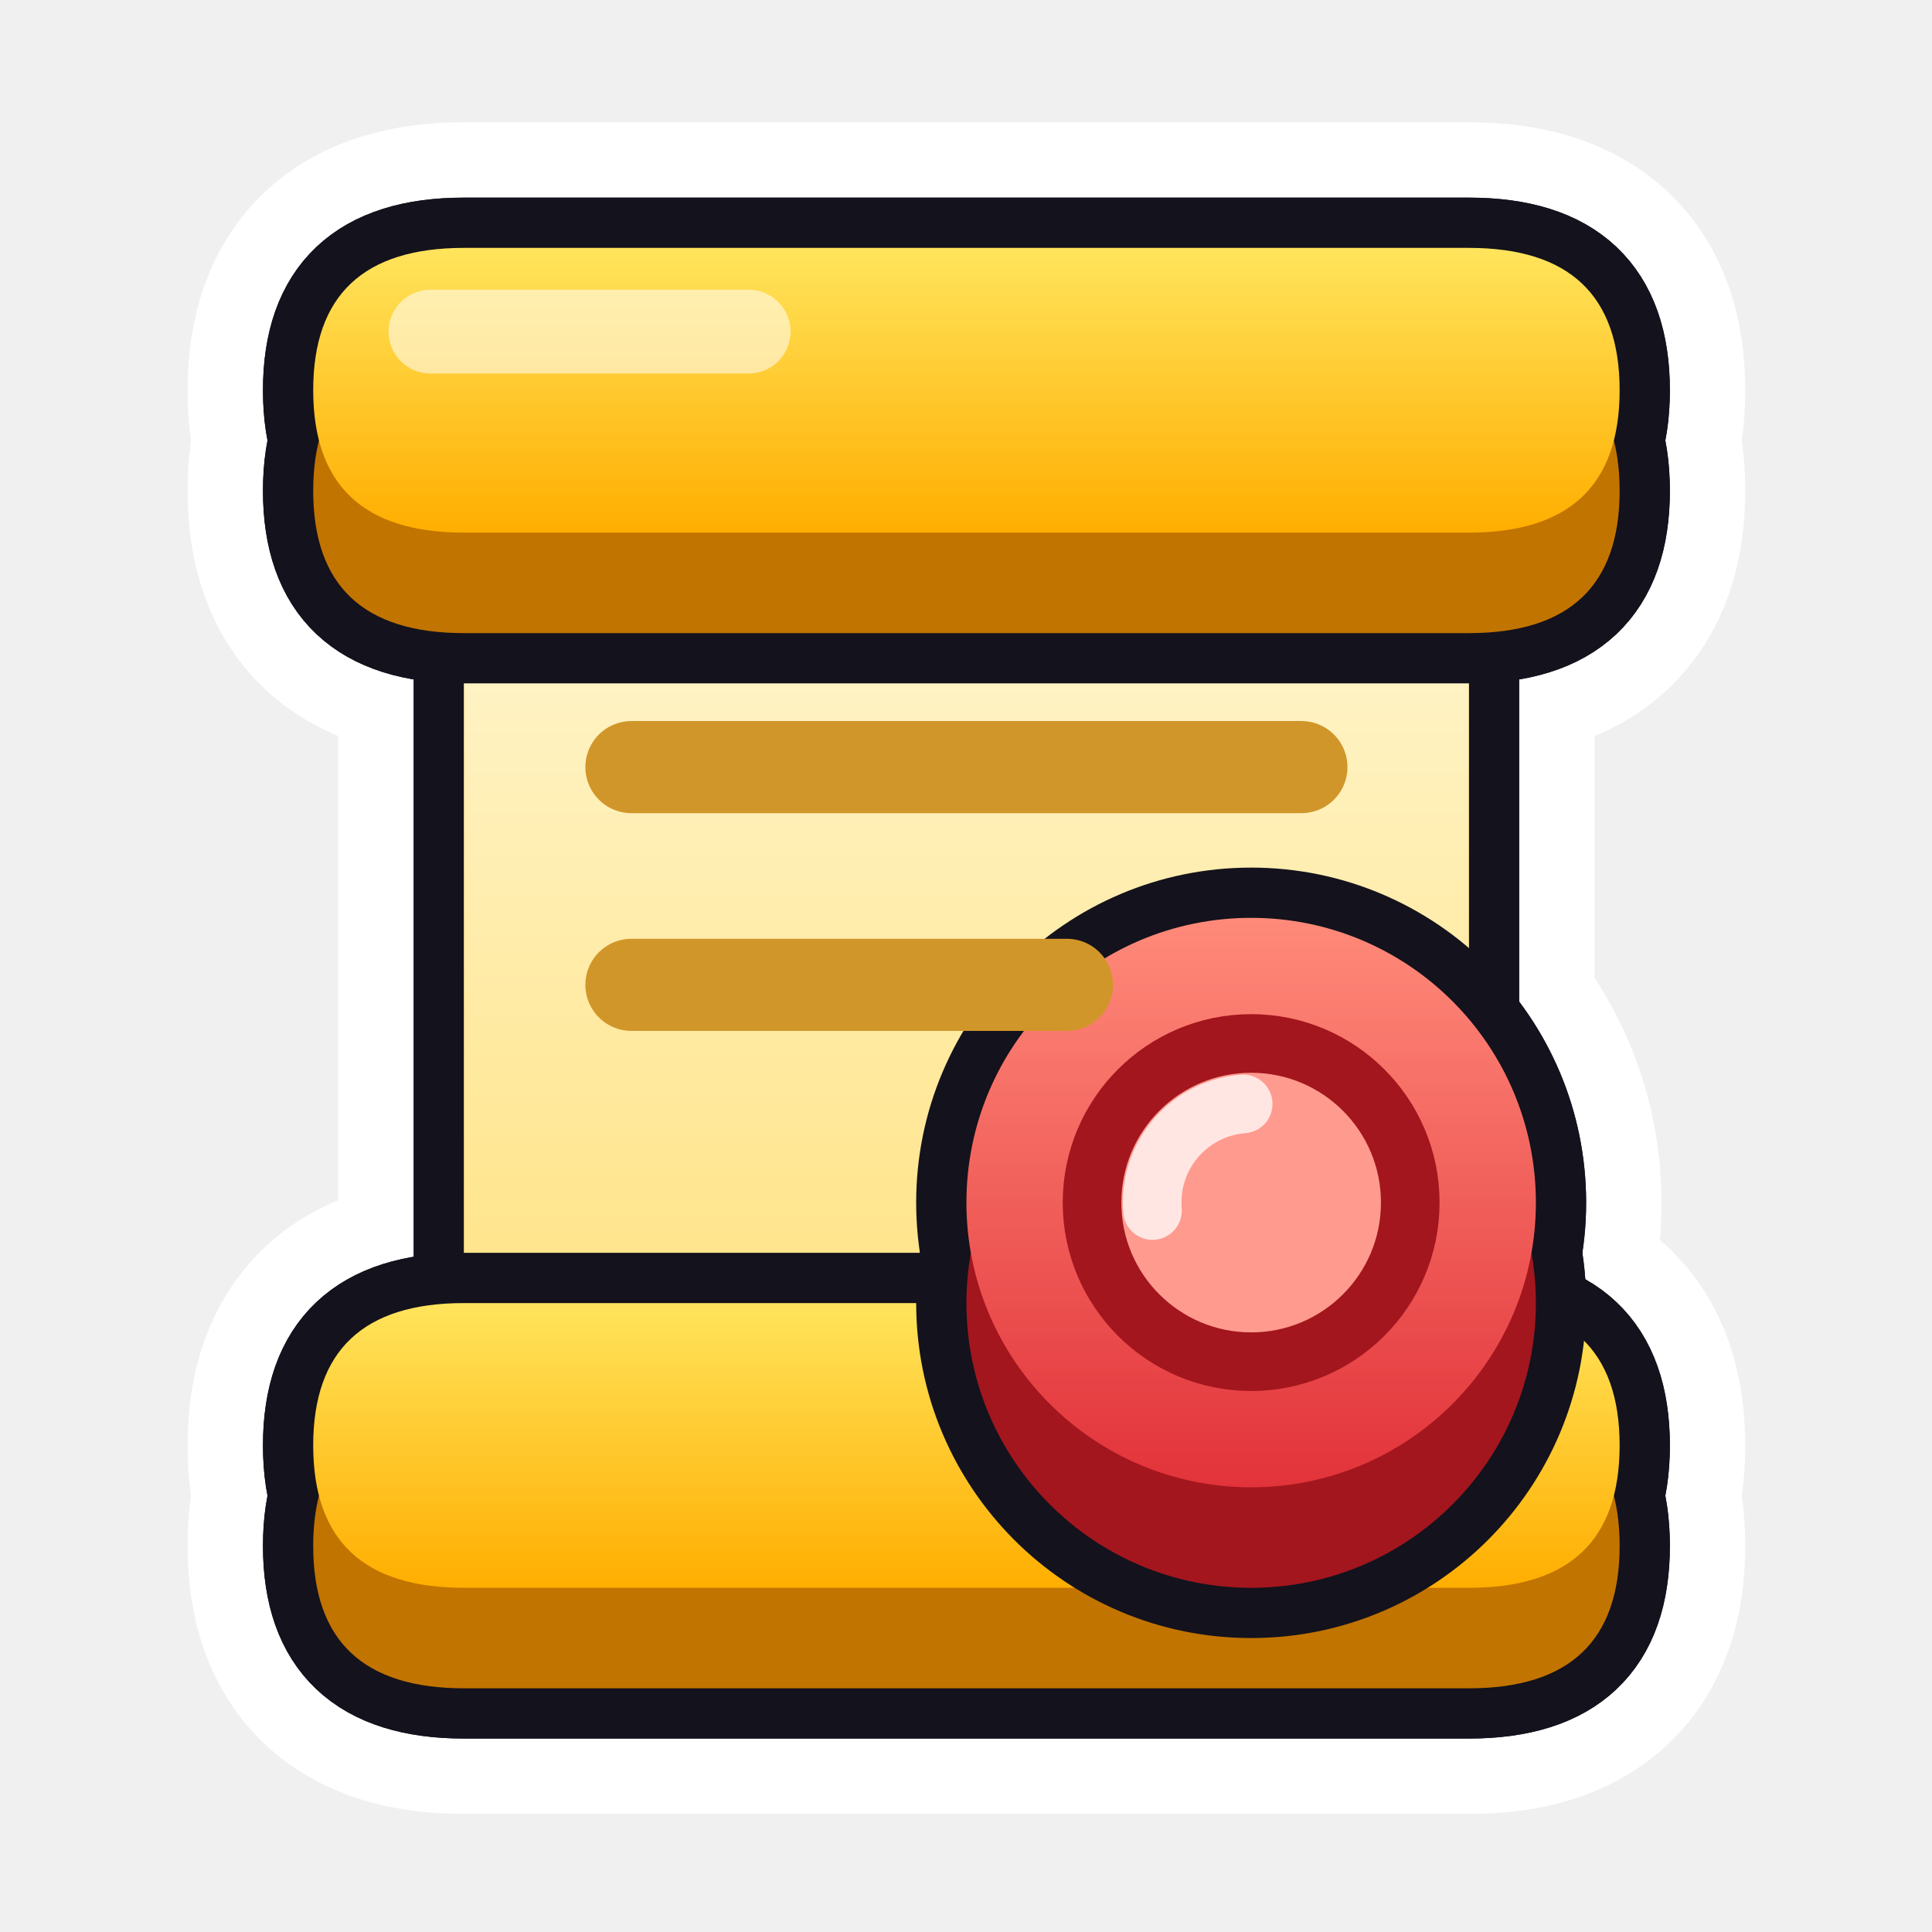
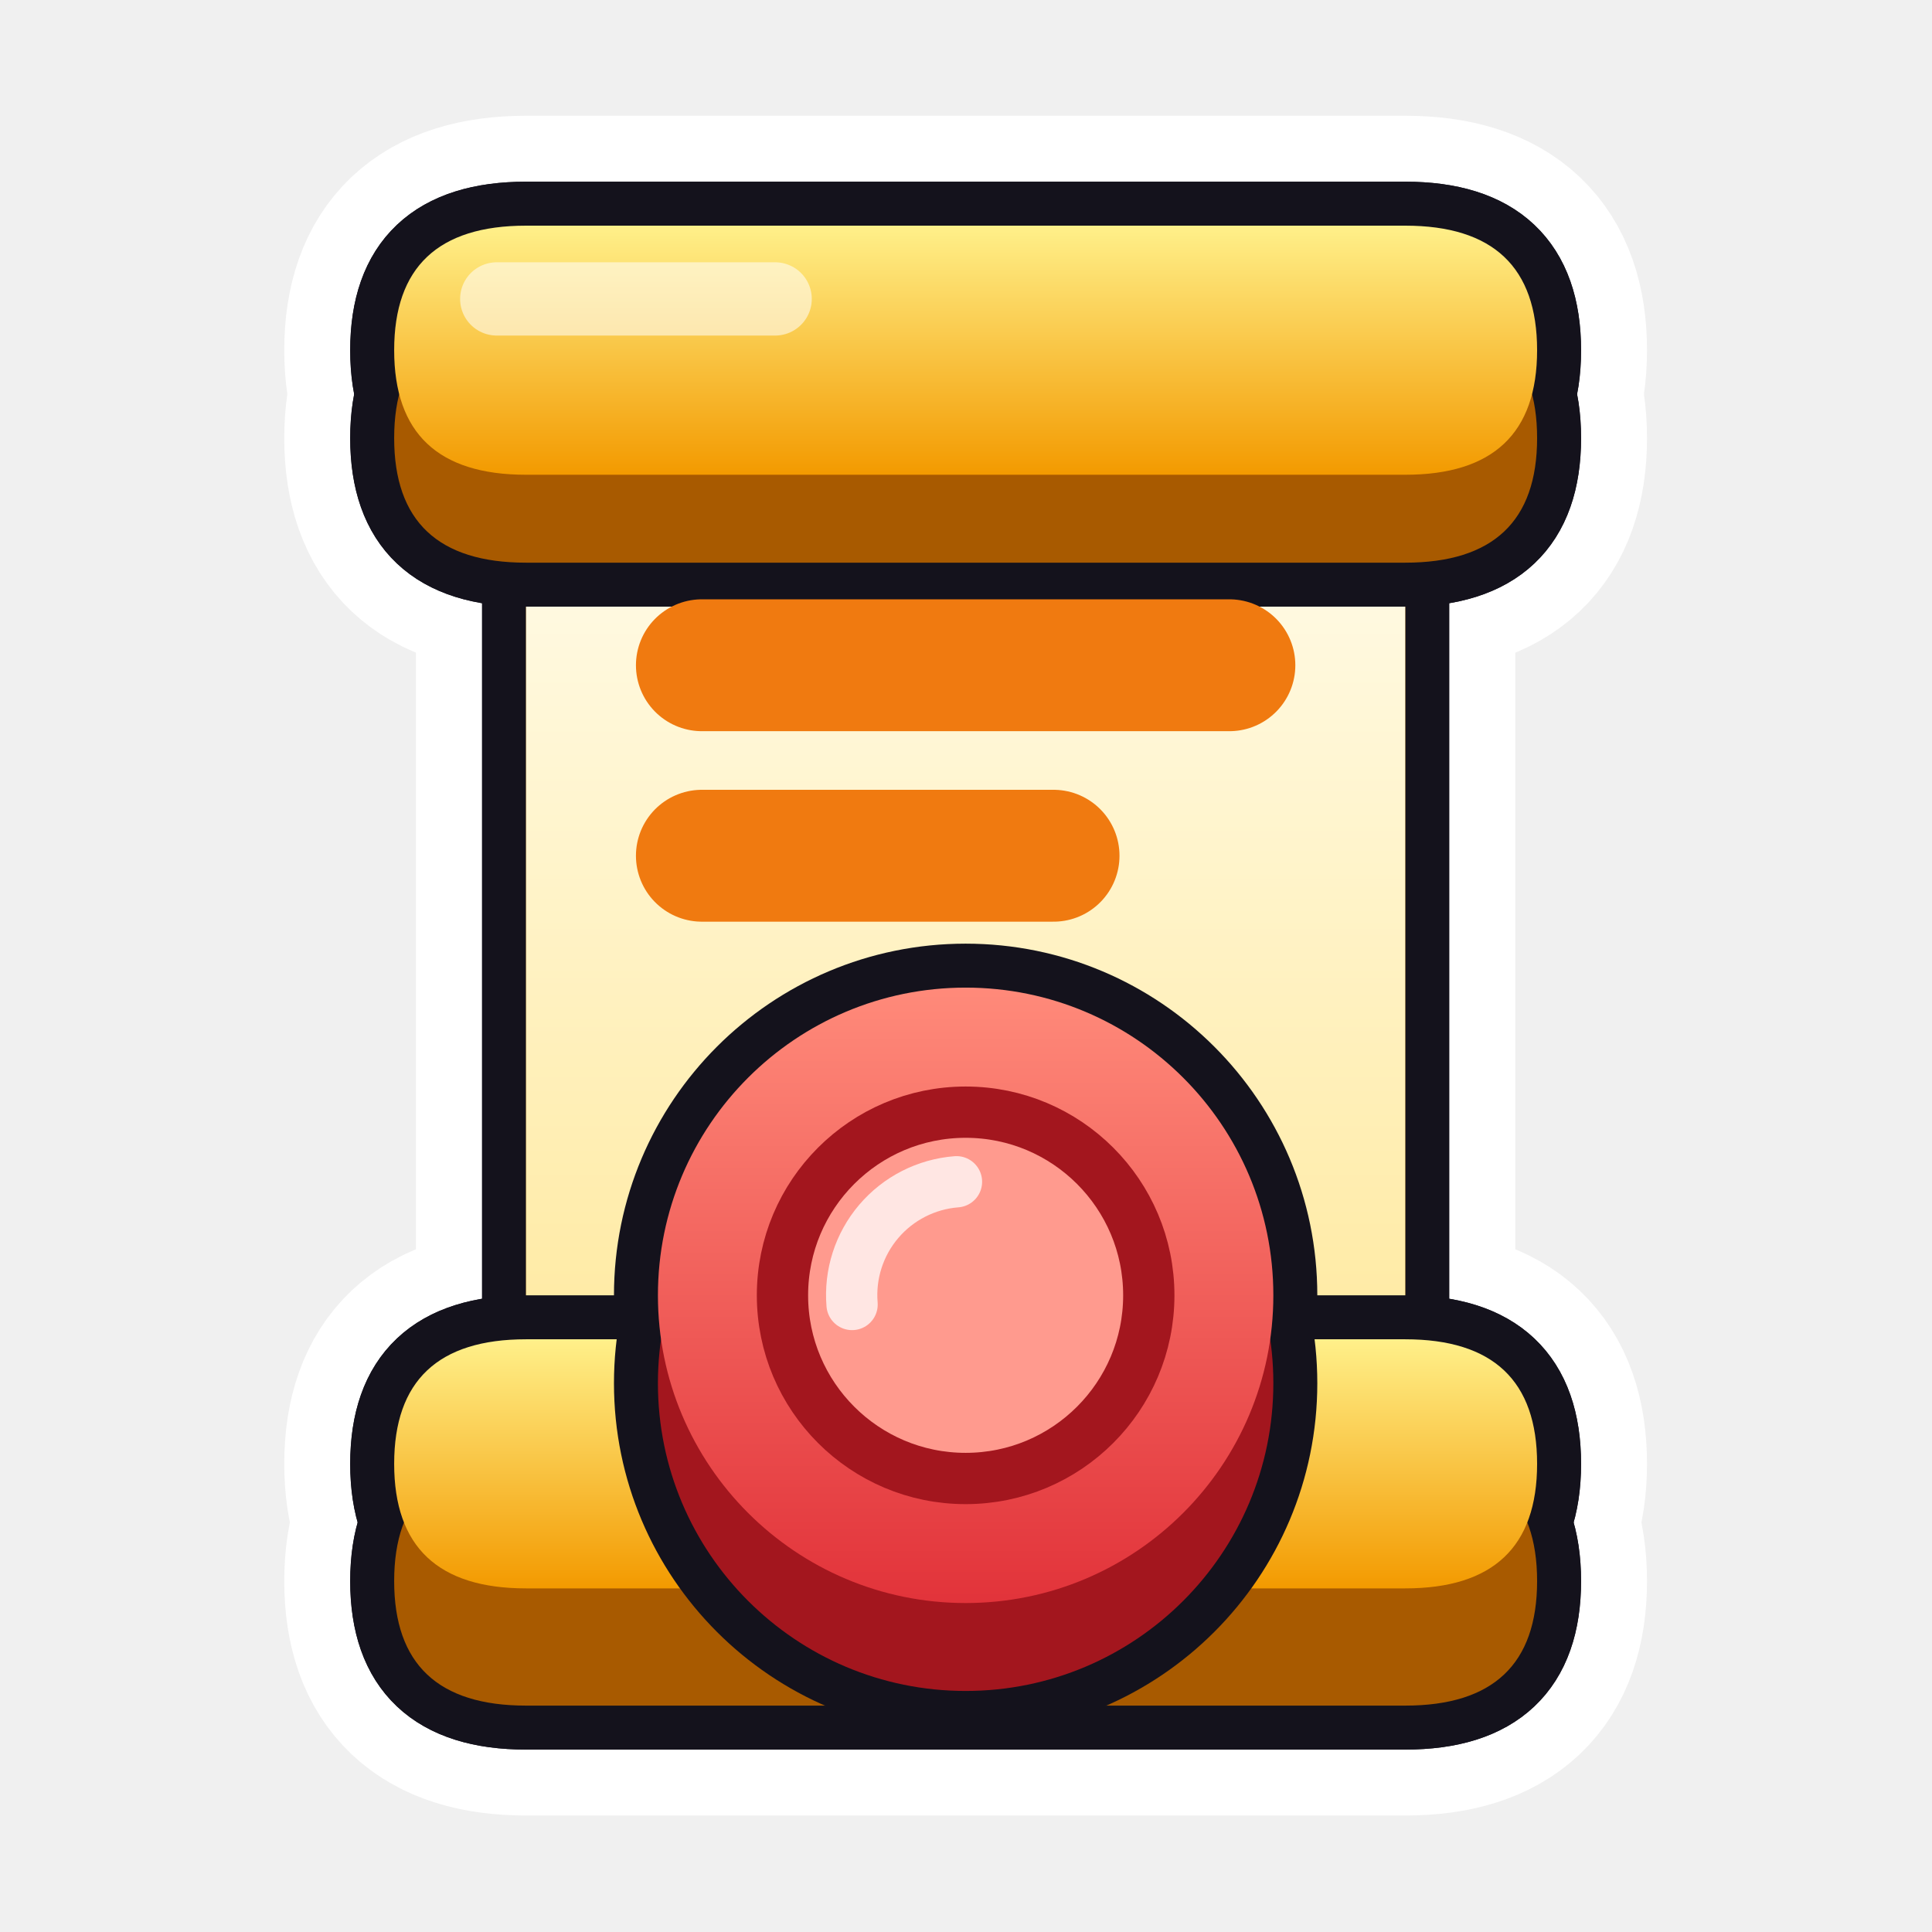
- <svg xmlns="http://www.w3.org/2000/svg" viewBox="-15.4 -11.6 230.7 230.7" width="128" height="128">
+ <svg xmlns="http://www.w3.org/2000/svg" viewBox="-31.8 -16.8 263.7 263.7" width="128" height="128">
  <defs>
    <linearGradient id="g0" x1="0" y1="0" x2="0" y2="1">
-       <stop offset="0" stop-color="#FFF9DC" />
-       <stop offset="1" stop-color="#FFE07A" />
+       <stop offset="0" stop-color="#FFFDF0" />
+       <stop offset="1" stop-color="#FFE89A" />
    </linearGradient>
    <linearGradient id="g1" x1="0" y1="0" x2="0" y2="1">
-       <stop offset="0" stop-color="#FFE45C" />
-       <stop offset="1" stop-color="#FFAE00" />
+       <stop offset="0" stop-color="#FFF08A" />
+       <stop offset="1" stop-color="#F39A00" />
    </linearGradient>
    <linearGradient id="g2" x1="0" y1="0" x2="0" y2="1">
-       <stop offset="0" stop-color="#FFE45C" />
-       <stop offset="1" stop-color="#FFAE00" />
+       <stop offset="0" stop-color="#FFF08A" />
+       <stop offset="1" stop-color="#F39A00" />
    </linearGradient>
    <linearGradient id="g3" x1="0" y1="0" x2="0" y2="1">
      <stop offset="0" stop-color="#FF8A7A" />
      <stop offset="1" stop-color="#E2333A" />
    </linearGradient>
  </defs>
-   <path d="M40,40 L160,40 L160,160 L40,160 Z" fill="#fff" stroke="#fff" stroke-width="30" stroke-linejoin="round" />
-   <path d="M40,40 L160,40 L160,160 L40,160 Z" fill="#fff" transform="translate(0,12)" stroke="#fff" stroke-width="30" stroke-linejoin="round" />
-   <path d="M40,18 L160,18 Q178,18 178,35 Q178,52 160,52 L40,52 Q22,52 22,35 Q22,18 40,18 Z" fill="#fff" stroke="#fff" stroke-width="30" stroke-linejoin="round" />
-   <path d="M40,18 L160,18 Q178,18 178,35 Q178,52 160,52 L40,52 Q22,52 22,35 Q22,18 40,18 Z" fill="#fff" transform="translate(0,12)" stroke="#fff" stroke-width="30" stroke-linejoin="round" />
-   <path d="M40,144 L160,144 Q178,144 178,161 Q178,178 160,178 L40,178 Q22,178 22,161 Q22,144 40,144 Z" fill="#fff" stroke="#fff" stroke-width="30" stroke-linejoin="round" />
-   <path d="M40,144 L160,144 Q178,144 178,161 Q178,178 160,178 L40,178 Q22,178 22,161 Q22,144 40,144 Z" fill="#fff" transform="translate(0,12)" stroke="#fff" stroke-width="30" stroke-linejoin="round" />
-   <path d="M100,132 A34,34 0 1,0 168,132 A34,34 0 1,0 100,132 Z" fill="#fff" stroke="#fff" stroke-width="30" stroke-linejoin="round" />
-   <path d="M100,132 A34,34 0 1,0 168,132 A34,34 0 1,0 100,132 Z" fill="#fff" transform="translate(0,12)" stroke="#fff" stroke-width="30" stroke-linejoin="round" />
-   <path d="M40,40 L160,40 L160,160 L40,160 Z" fill="#14121C" stroke="#14121C" stroke-width="12" stroke-linejoin="round" />
-   <path d="M40,40 L160,40 L160,160 L40,160 Z" fill="#14121C" transform="translate(0,12)" stroke="#14121C" stroke-width="12" stroke-linejoin="round" />
-   <path d="M40,18 L160,18 Q178,18 178,35 Q178,52 160,52 L40,52 Q22,52 22,35 Q22,18 40,18 Z" fill="#14121C" stroke="#14121C" stroke-width="12" stroke-linejoin="round" />
-   <path d="M40,18 L160,18 Q178,18 178,35 Q178,52 160,52 L40,52 Q22,52 22,35 Q22,18 40,18 Z" fill="#14121C" transform="translate(0,12)" stroke="#14121C" stroke-width="12" stroke-linejoin="round" />
-   <path d="M40,144 L160,144 Q178,144 178,161 Q178,178 160,178 L40,178 Q22,178 22,161 Q22,144 40,144 Z" fill="#14121C" stroke="#14121C" stroke-width="12" stroke-linejoin="round" />
-   <path d="M40,144 L160,144 Q178,144 178,161 Q178,178 160,178 L40,178 Q22,178 22,161 Q22,144 40,144 Z" fill="#14121C" transform="translate(0,12)" stroke="#14121C" stroke-width="12" stroke-linejoin="round" />
-   <path d="M100,132 A34,34 0 1,0 168,132 A34,34 0 1,0 100,132 Z" fill="#14121C" stroke="#14121C" stroke-width="12" stroke-linejoin="round" />
-   <path d="M100,132 A34,34 0 1,0 168,132 A34,34 0 1,0 100,132 Z" fill="#14121C" transform="translate(0,12)" stroke="#14121C" stroke-width="12" stroke-linejoin="round" />
-   <path d="M40,40 L160,40 L160,160 L40,160 Z" fill="#C27400" transform="translate(0,12)" />
-   <path d="M40,40 L160,40 L160,160 L40,160 Z" fill="url(#g0)" />
-   <path d="M40,18 L160,18 Q178,18 178,35 Q178,52 160,52 L40,52 Q22,52 22,35 Q22,18 40,18 Z" fill="#14121C" stroke="#14121C" stroke-width="12" stroke-linejoin="round" />
-   <path d="M40,18 L160,18 Q178,18 178,35 Q178,52 160,52 L40,52 Q22,52 22,35 Q22,18 40,18 Z" fill="#14121C" transform="translate(0,12)" stroke="#14121C" stroke-width="12" stroke-linejoin="round" />
-   <path d="M40,144 L160,144 Q178,144 178,161 Q178,178 160,178 L40,178 Q22,178 22,161 Q22,144 40,144 Z" fill="#14121C" stroke="#14121C" stroke-width="12" stroke-linejoin="round" />
-   <path d="M40,144 L160,144 Q178,144 178,161 Q178,178 160,178 L40,178 Q22,178 22,161 Q22,144 40,144 Z" fill="#14121C" transform="translate(0,12)" stroke="#14121C" stroke-width="12" stroke-linejoin="round" />
-   <path d="M40,18 L160,18 Q178,18 178,35 Q178,52 160,52 L40,52 Q22,52 22,35 Q22,18 40,18 Z" fill="#C27400" transform="translate(0,12)" />
-   <path d="M40,144 L160,144 Q178,144 178,161 Q178,178 160,178 L40,178 Q22,178 22,161 Q22,144 40,144 Z" fill="#C27400" transform="translate(0,12)" />
-   <path d="M40,18 L160,18 Q178,18 178,35 Q178,52 160,52 L40,52 Q22,52 22,35 Q22,18 40,18 Z" fill="url(#g1)" />
-   <path d="M40,144 L160,144 Q178,144 178,161 Q178,178 160,178 L40,178 Q22,178 22,161 Q22,144 40,144 Z" fill="url(#g2)" />
-   <path d="M100,132 A34,34 0 1,0 168,132 A34,34 0 1,0 100,132 Z" fill="#14121C" stroke="#14121C" stroke-width="12" stroke-linejoin="round" />
-   <path d="M100,132 A34,34 0 1,0 168,132 A34,34 0 1,0 100,132 Z" fill="#14121C" transform="translate(0,12)" stroke="#14121C" stroke-width="12" stroke-linejoin="round" />
-   <path d="M100,132 A34,34 0 1,0 168,132 A34,34 0 1,0 100,132 Z" fill="#A3161E" transform="translate(0,12)" />
-   <path d="M100,132 A34,34 0 1,0 168,132 A34,34 0 1,0 100,132 Z" fill="url(#g3)" />
-   <path d="M36,28 L74,28" fill="none" stroke="#fff" stroke-opacity="0.55" stroke-width="10" stroke-linecap="round" />
-   <path d="M60,80 L140,80" stroke="#D1962A" stroke-width="11" stroke-linecap="round" />
-   <path d="M60,106 L112,106" stroke="#D1962A" stroke-width="11" stroke-linecap="round" />
-   <circle cx="134" cy="132" r="19" fill="#FF9A8E" stroke="#A3161E" stroke-width="7" />
-   <path d="M122.22,132.95 A11.78,11.78 0 0,1 133.05,120.22" fill="none" stroke="#fff" stroke-opacity="0.75" stroke-width="7" stroke-linecap="round" />
+   <path d="M40,40 L160,40 L160,180 L40,180 Z" fill="#fff" stroke="#fff" stroke-width="30" stroke-linejoin="round" />
+   <path d="M40,40 L160,40 L160,180 L40,180 Z" fill="#fff" transform="translate(0,12)" stroke="#fff" stroke-width="30" stroke-linejoin="round" />
+   <path d="M40,14 L160,14 Q178,14 178,31 Q178,48 160,48 L40,48 Q22,48 22,31 Q22,14 40,14 Z" fill="#fff" stroke="#fff" stroke-width="30" stroke-linejoin="round" />
+   <path d="M40,14 L160,14 Q178,14 178,31 Q178,48 160,48 L40,48 Q22,48 22,31 Q22,14 40,14 Z" fill="#fff" transform="translate(0,12)" stroke="#fff" stroke-width="30" stroke-linejoin="round" />
+   <path d="M40,166 L160,166 Q178,166 178,183 Q178,200 160,200 L40,200 Q22,200 22,183 Q22,166 40,166 Z" fill="#fff" stroke="#fff" stroke-width="30" stroke-linejoin="round" />
+   <path d="M40,166 L160,166 Q178,166 178,183 Q178,200 160,200 L40,200 Q22,200 22,183 Q22,166 40,166 Z" fill="#fff" transform="translate(0,16)" stroke="#fff" stroke-width="30" stroke-linejoin="round" />
+   <path d="M58,160 A42,42 0 1,0 142,160 A42,42 0 1,0 58,160 Z" fill="#fff" stroke="#fff" stroke-width="30" stroke-linejoin="round" />
+   <path d="M58,160 A42,42 0 1,0 142,160 A42,42 0 1,0 58,160 Z" fill="#fff" transform="translate(0,12)" stroke="#fff" stroke-width="30" stroke-linejoin="round" />
+   <path d="M40,40 L160,40 L160,180 L40,180 Z" fill="#14121C" stroke="#14121C" stroke-width="12" stroke-linejoin="round" />
+   <path d="M40,40 L160,40 L160,180 L40,180 Z" fill="#14121C" transform="translate(0,12)" stroke="#14121C" stroke-width="12" stroke-linejoin="round" />
+   <path d="M40,14 L160,14 Q178,14 178,31 Q178,48 160,48 L40,48 Q22,48 22,31 Q22,14 40,14 Z" fill="#14121C" stroke="#14121C" stroke-width="12" stroke-linejoin="round" />
+   <path d="M40,14 L160,14 Q178,14 178,31 Q178,48 160,48 L40,48 Q22,48 22,31 Q22,14 40,14 Z" fill="#14121C" transform="translate(0,12)" stroke="#14121C" stroke-width="12" stroke-linejoin="round" />
+   <path d="M40,166 L160,166 Q178,166 178,183 Q178,200 160,200 L40,200 Q22,200 22,183 Q22,166 40,166 Z" fill="#14121C" stroke="#14121C" stroke-width="12" stroke-linejoin="round" />
+   <path d="M40,166 L160,166 Q178,166 178,183 Q178,200 160,200 L40,200 Q22,200 22,183 Q22,166 40,166 Z" fill="#14121C" transform="translate(0,16)" stroke="#14121C" stroke-width="12" stroke-linejoin="round" />
+   <path d="M42,41 L158,41" stroke="#B86A00" stroke-width="8" stroke-linecap="round" />
+   <path d="M42,193 L158,193" stroke="#B86A00" stroke-width="8" stroke-linecap="round" />
+   <path d="M58,160 A42,42 0 1,0 142,160 A42,42 0 1,0 58,160 Z" fill="#14121C" stroke="#14121C" stroke-width="12" stroke-linejoin="round" />
+   <path d="M58,160 A42,42 0 1,0 142,160 A42,42 0 1,0 58,160 Z" fill="#14121C" transform="translate(0,12)" stroke="#14121C" stroke-width="12" stroke-linejoin="round" />
+   <path d="M40,40 L160,40 L160,180 L40,180 Z" fill="#C27400" transform="translate(0,12)" />
+   <path d="M40,40 L160,40 L160,180 L40,180 Z" fill="url(#g0)" />
+   <path d="M40,14 L160,14 Q178,14 178,31 Q178,48 160,48 L40,48 Q22,48 22,31 Q22,14 40,14 Z" fill="#14121C" stroke="#14121C" stroke-width="12" stroke-linejoin="round" />
+   <path d="M40,14 L160,14 Q178,14 178,31 Q178,48 160,48 L40,48 Q22,48 22,31 Q22,14 40,14 Z" fill="#14121C" transform="translate(0,12)" stroke="#14121C" stroke-width="12" stroke-linejoin="round" />
+   <path d="M40,166 L160,166 Q178,166 178,183 Q178,200 160,200 L40,200 Q22,200 22,183 Q22,166 40,166 Z" fill="#14121C" stroke="#14121C" stroke-width="12" stroke-linejoin="round" />
+   <path d="M40,166 L160,166 Q178,166 178,183 Q178,200 160,200 L40,200 Q22,200 22,183 Q22,166 40,166 Z" fill="#14121C" transform="translate(0,16)" stroke="#14121C" stroke-width="12" stroke-linejoin="round" />
+   <path d="M40,14 L160,14 Q178,14 178,31 Q178,48 160,48 L40,48 Q22,48 22,31 Q22,14 40,14 Z" fill="#A85A00" transform="translate(0,12)" />
+   <path d="M40,166 L160,166 Q178,166 178,183 Q178,200 160,200 L40,200 Q22,200 22,183 Q22,166 40,166 Z" fill="#A85A00" transform="translate(0,16)" />
+   <path d="M40,14 L160,14 Q178,14 178,31 Q178,48 160,48 L40,48 Q22,48 22,31 Q22,14 40,14 Z" fill="url(#g1)" />
+   <path d="M40,166 L160,166 Q178,166 178,183 Q178,200 160,200 L40,200 Q22,200 22,183 Q22,166 40,166 Z" fill="url(#g2)" />
+   <path d="M58,160 A42,42 0 1,0 142,160 A42,42 0 1,0 58,160 Z" fill="#14121C" stroke="#14121C" stroke-width="12" stroke-linejoin="round" />
+   <path d="M58,160 A42,42 0 1,0 142,160 A42,42 0 1,0 58,160 Z" fill="#14121C" transform="translate(0,12)" stroke="#14121C" stroke-width="12" stroke-linejoin="round" />
+   <path d="M58,160 A42,42 0 1,0 142,160 A42,42 0 1,0 58,160 Z" fill="#A3161E" transform="translate(0,12)" />
+   <path d="M58,160 A42,42 0 1,0 142,160 A42,42 0 1,0 58,160 Z" fill="url(#g3)" />
+   <path d="M36,24 L74,24" fill="none" stroke="#fff" stroke-opacity="0.55" stroke-width="10" stroke-linecap="round" />
+   <path d="M64,74 L136,74" stroke="#F07A10" stroke-width="18" stroke-linecap="round" />
+   <path d="M64,100 L112,100" stroke="#F07A10" stroke-width="18" stroke-linecap="round" />
+   <circle cx="100" cy="160" r="25" fill="#FF9A8E" stroke="#A3161E" stroke-width="7" />
+   <path d="M84.5,161.25 A15.5,15.5 0 0,1 98.75,144.5" fill="none" stroke="#fff" stroke-opacity="0.75" stroke-width="7" stroke-linecap="round" />
</svg>
